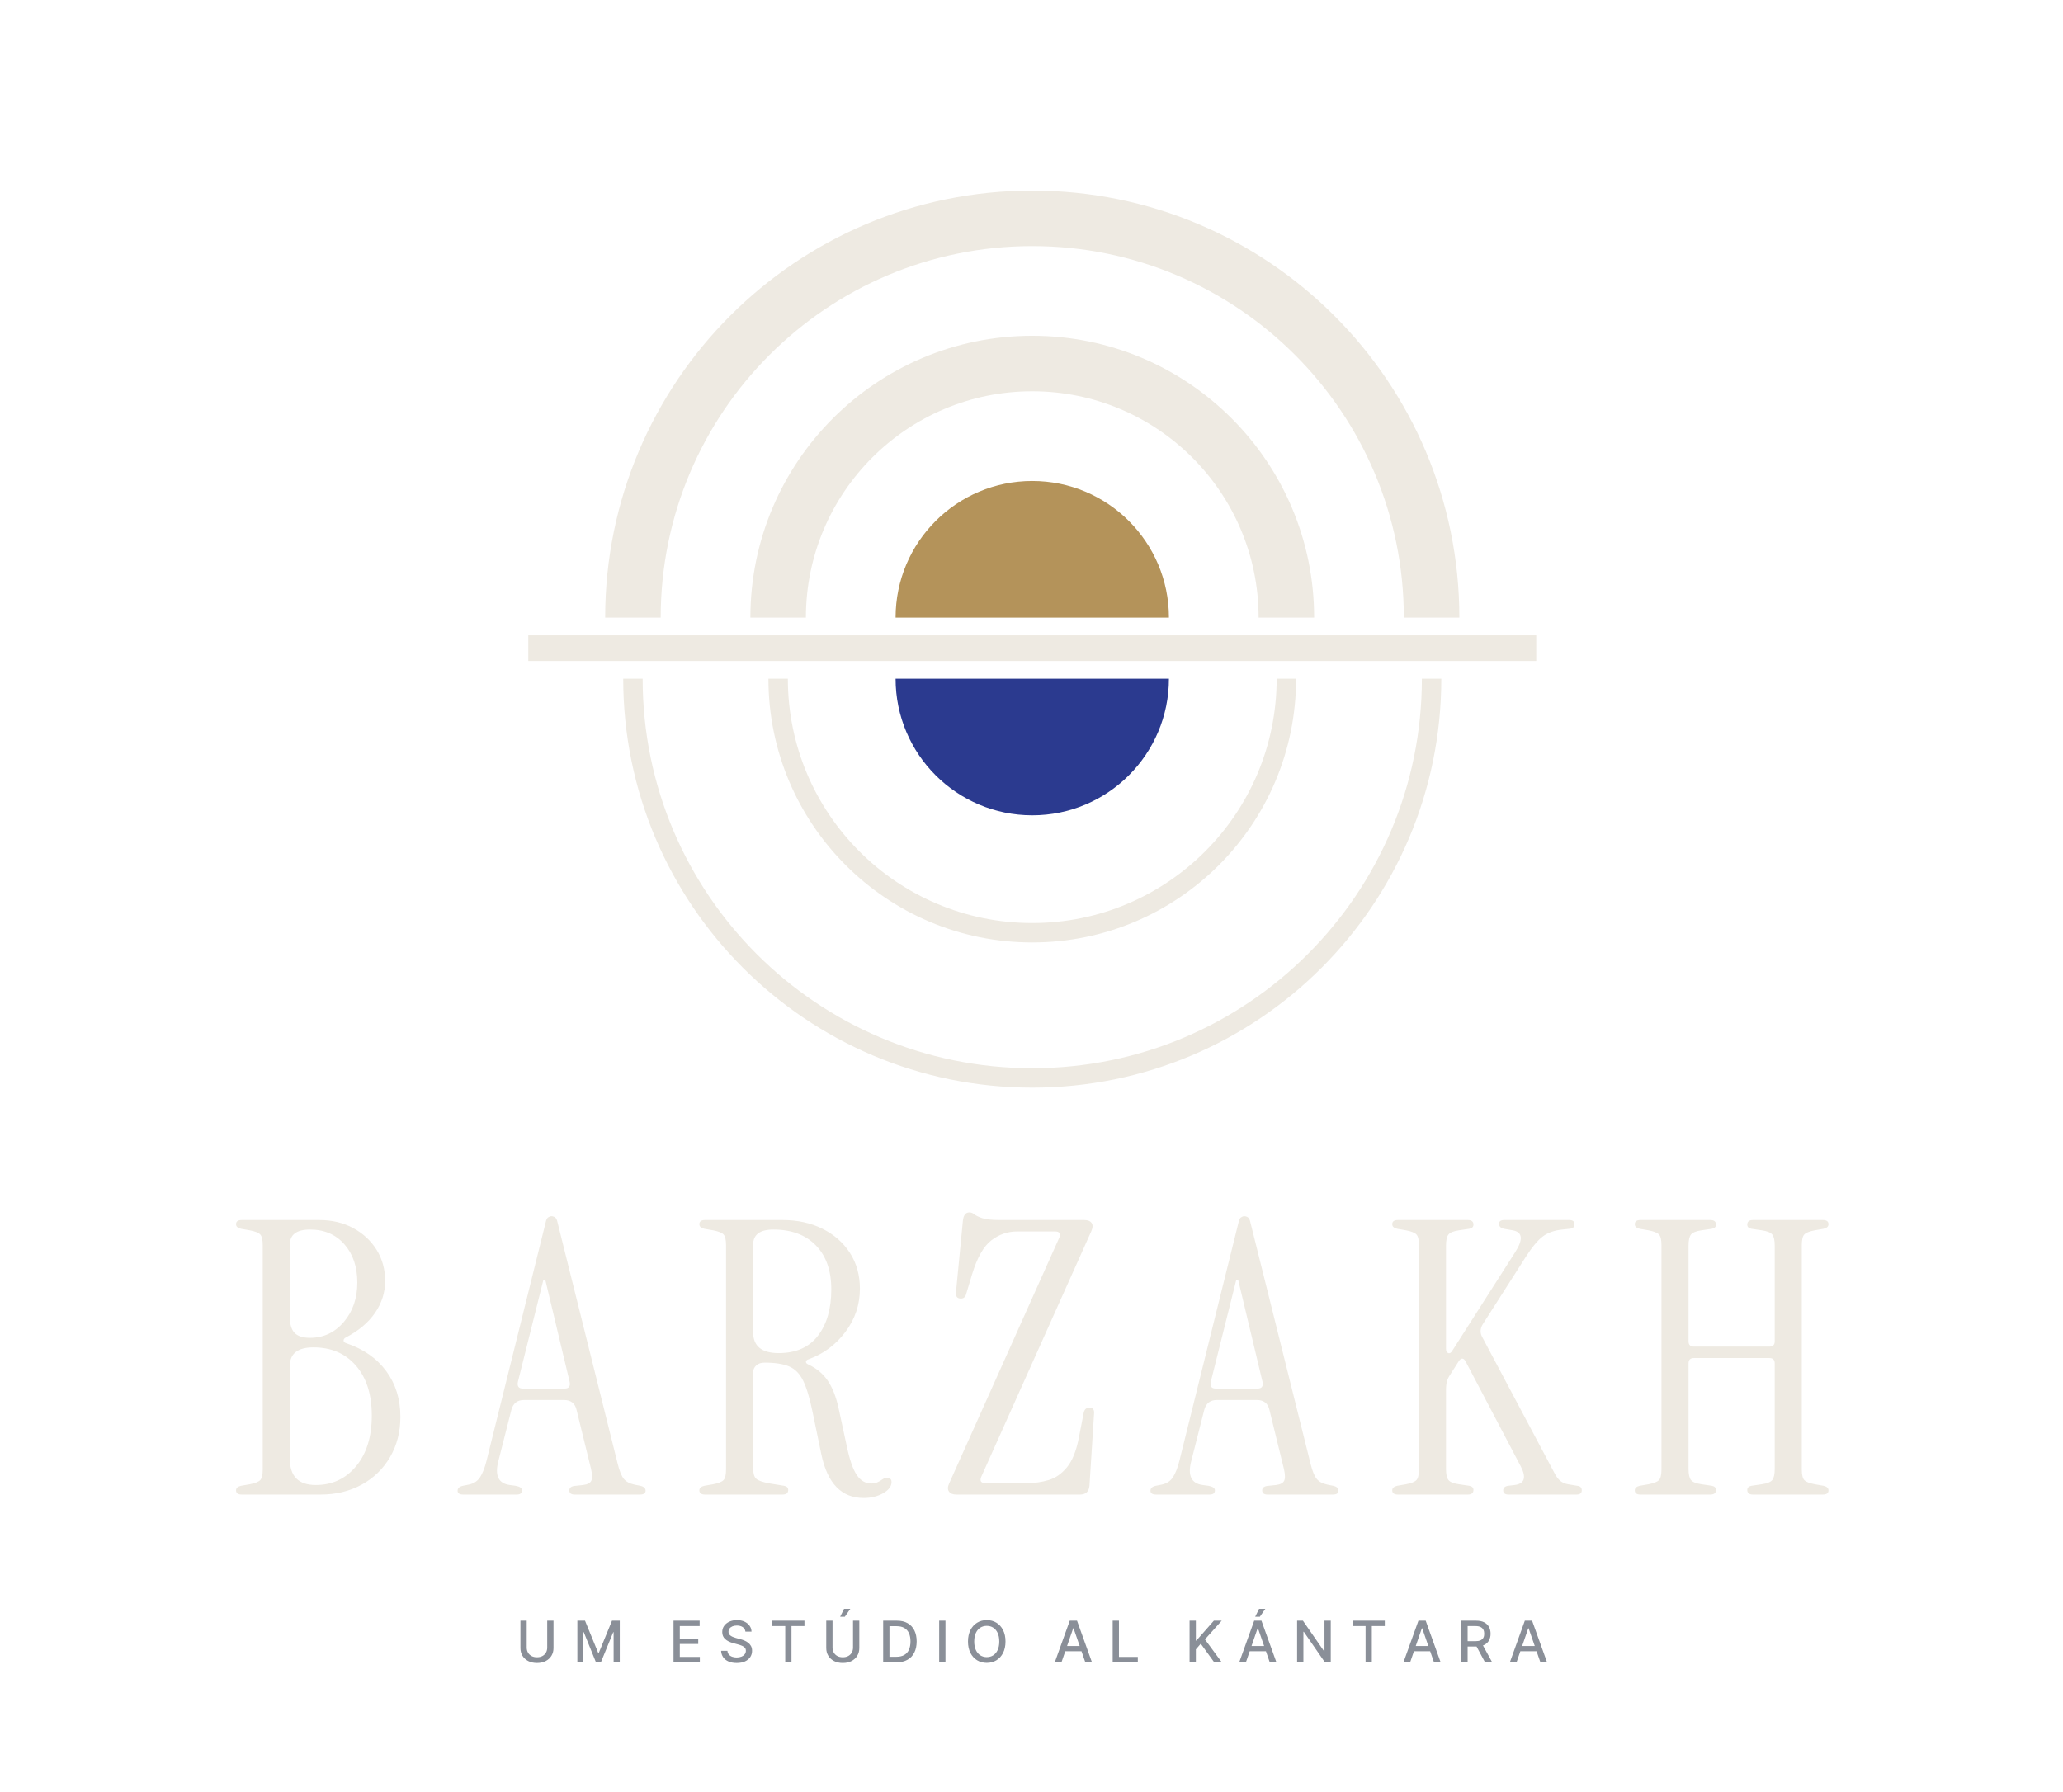
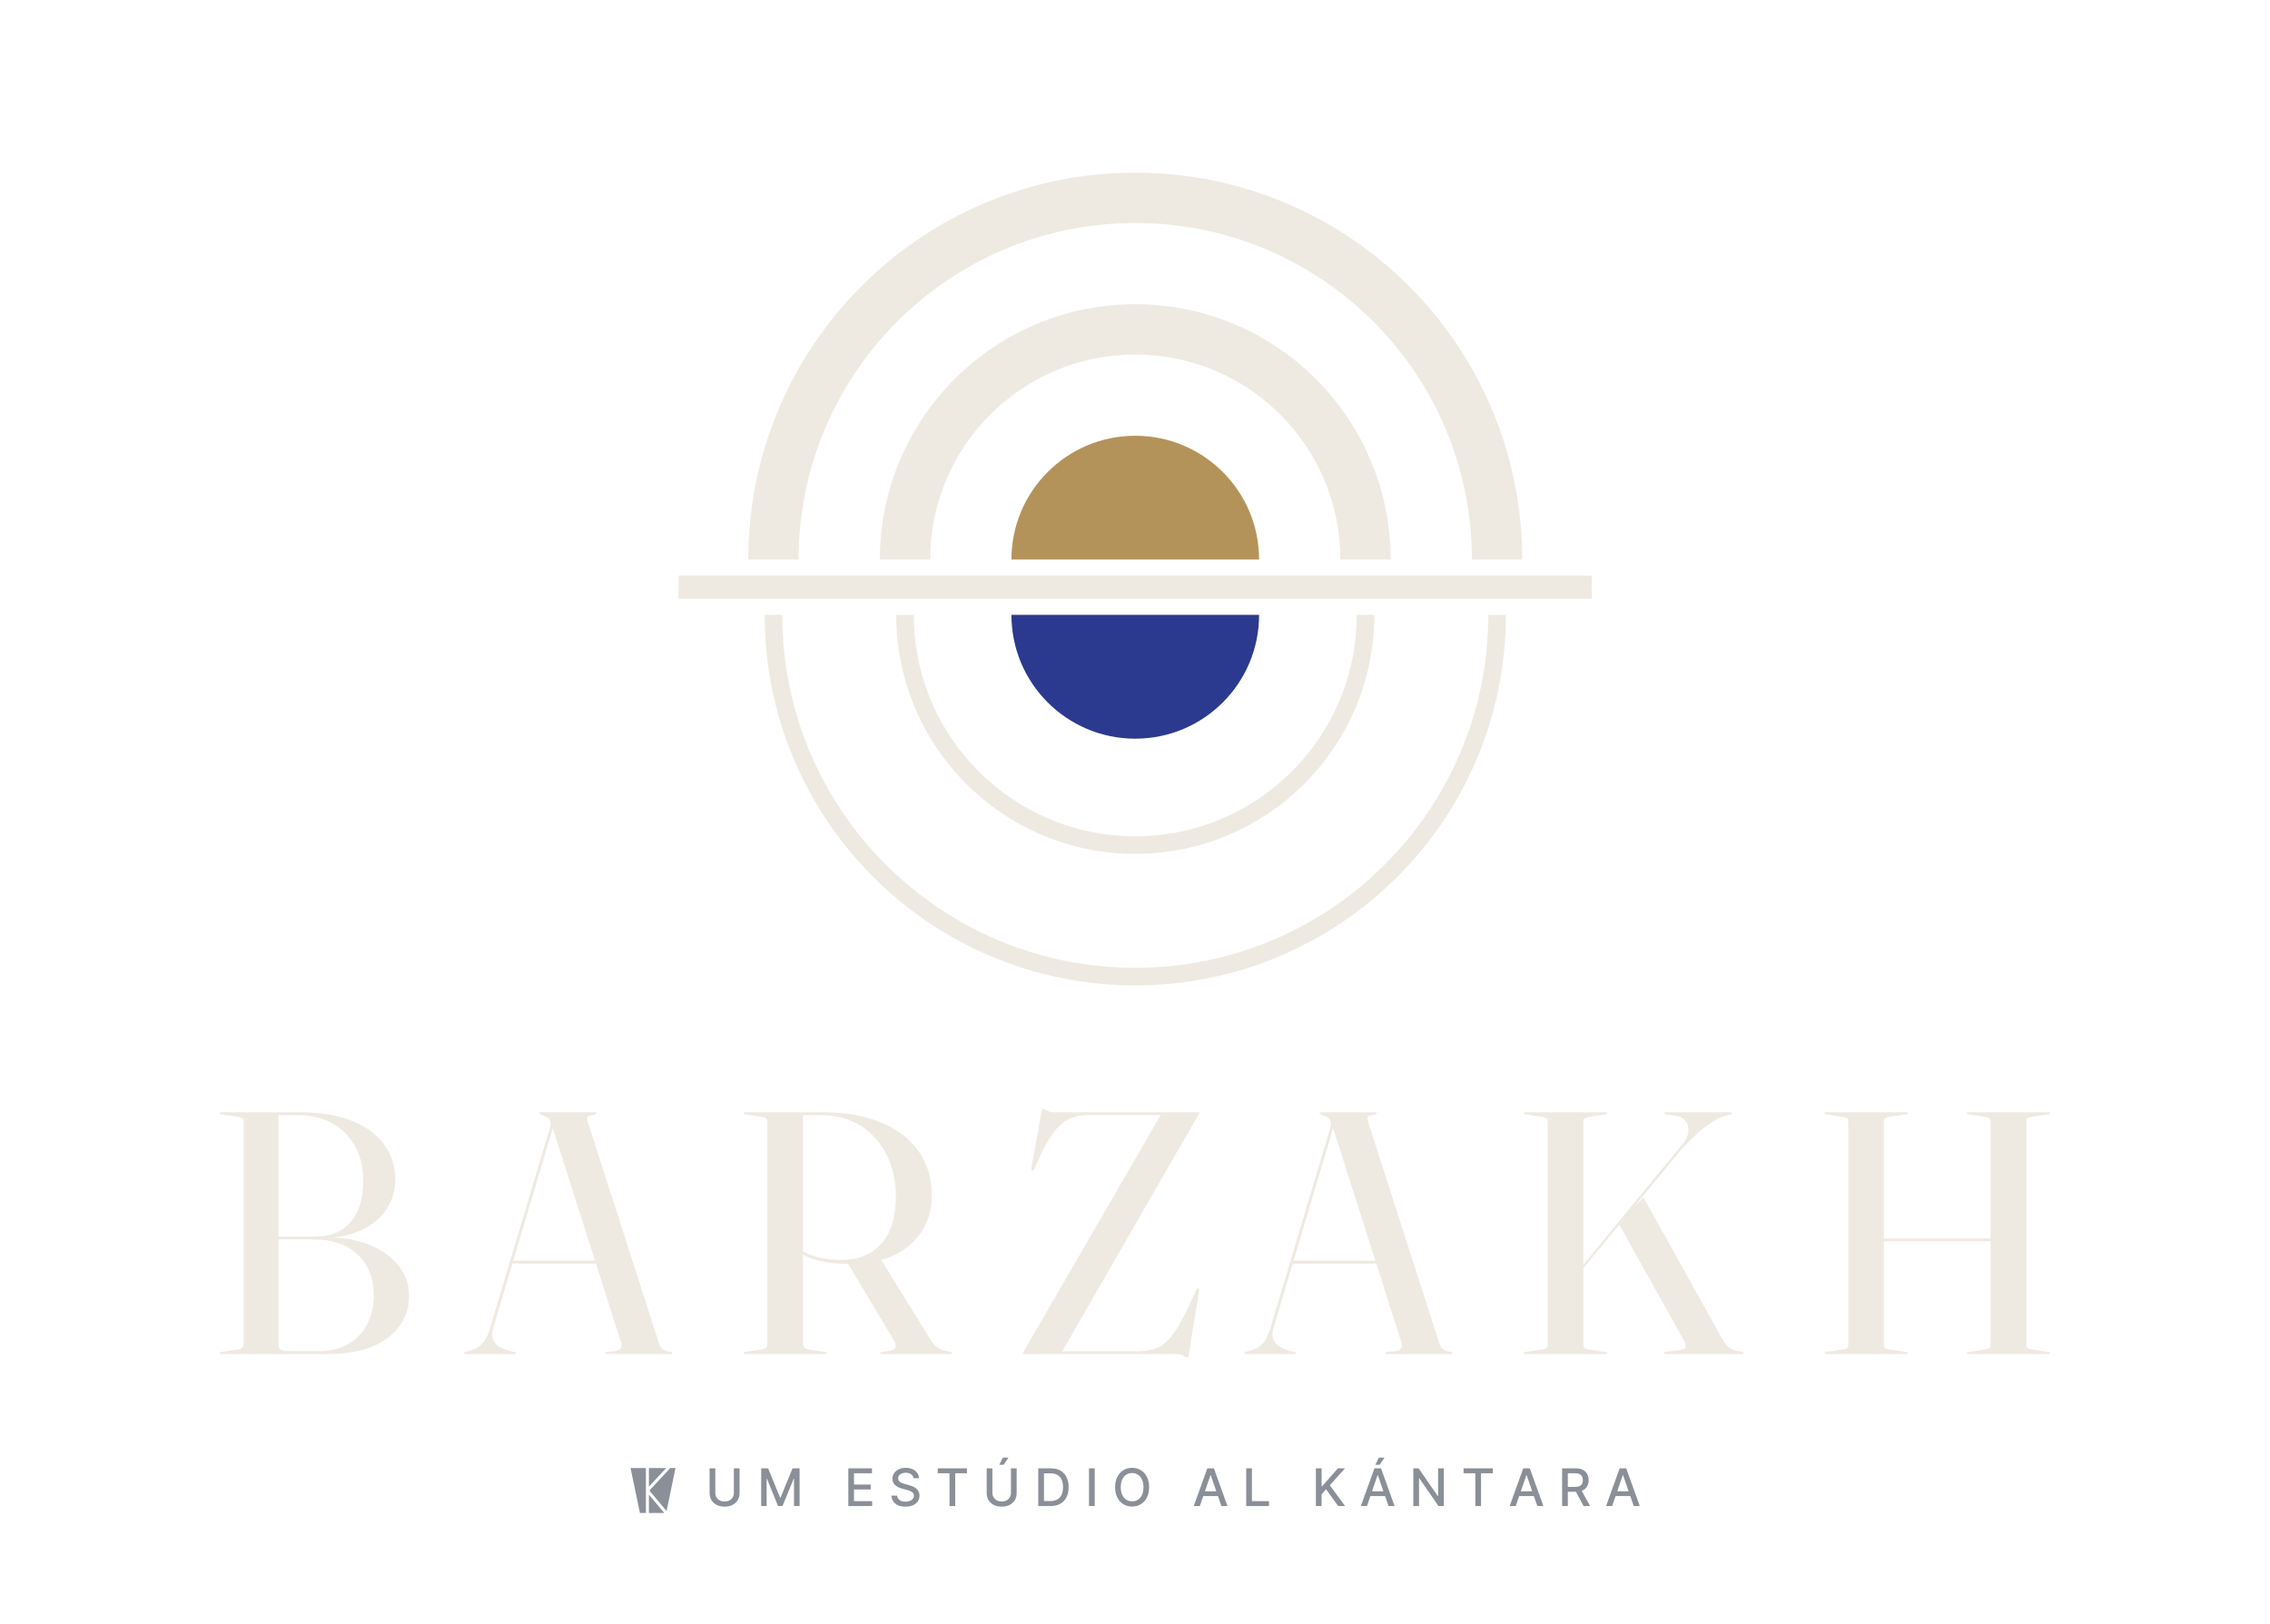
- <svg xmlns="http://www.w3.org/2000/svg" viewBox="0 0 541 470" width="541" height="470">
-   <path fill="#EEEAE2" d="M158.7,161.992 A112,112 0 0 1 382.7,161.992 L368.14,161.992 A97.44,97.44 0 0 0 173.26,161.992 Z" />
-   <path fill="#EEEAE2" d="M196.78,161.992 A73.92,73.92 0 0 1 344.62,161.992 L330.06,161.992 A59.36,59.36 0 0 0 211.34,161.992 Z" />
-   <path fill="none" stroke="#EEEAE2" stroke-width="5.096" d="M165.98,178.008 A104.72,104.72 0 0 0 375.42,178.008" />
-   <path fill="none" stroke="#EEEAE2" stroke-width="5.096" d="M204.06,178.008 A66.64,66.64 0 0 0 337.34,178.008" />
-   <path fill="#B4935A" d="M234.86,161.992 A35.84,35.84 0 0 1 306.54,161.992 Z" />
-   <path fill="#2B3A8F" d="M234.86,178.008 A35.84,35.84 0 0 0 306.54,178.008 Z" />
-   <rect fill="#EEEAE2" x="138.54" y="166.637" width="264.32" height="6.727" />
+ <svg xmlns="http://www.w3.org/2000/svg" viewBox="0 0 657 470" width="657" height="470">
+   <path fill="#EEEAE2" d="M216.575,161.992 A112,112 0 0 1 440.575,161.992 L426.015,161.992 A97.44,97.44 0 0 0 231.135,161.992 Z" />
+   <path fill="#EEEAE2" d="M254.655,161.992 A73.92,73.92 0 0 1 402.495,161.992 L387.935,161.992 A59.36,59.36 0 0 0 269.215,161.992 Z" />
+   <path fill="none" stroke="#EEEAE2" stroke-width="5.096" d="M223.855,178.008 A104.72,104.72 0 0 0 433.295,178.008" />
+   <path fill="none" stroke="#EEEAE2" stroke-width="5.096" d="M261.935,178.008 A66.64,66.64 0 0 0 395.215,178.008" />
+   <path fill="#B4935A" d="M292.735,161.992 A35.84,35.84 0 0 1 364.415,161.992 Z" />
+   <path fill="#2B3A8F" d="M292.735,178.008 A35.84,35.84 0 0 0 364.415,178.008 Z" />
+   <rect fill="#EEEAE2" x="196.415" y="166.637" width="264.32" height="6.727" />
  <g transform="translate(60.0,392)">
-     <path fill="#EEEAE2" d="M3.4 0.0Q1.9 0.0 1.9 -1.1Q1.9 -2.0 3.2 -2.3L5.5 -2.7Q7.6 -3.1 8.25 -3.8Q8.9 -4.5 8.9 -6.6V-65.4Q8.9 -67.5 8.25 -68.2Q7.6 -68.9 5.5 -69.3L3.2 -69.7Q1.9 -70.0 1.9 -70.9Q1.9 -72.0 3.4 -72.0H23.7Q28.7 -72.0 32.6 -69.9Q36.5 -67.8 38.75 -64.2Q41.0 -60.6 41.0 -56.0Q41.0 -51.5 38.35 -47.65Q35.7 -43.8 30.7 -41.2Q30.1 -40.9 30.1 -40.4Q30.1 -39.9 30.8 -39.7Q37.6 -37.4 41.3 -32.35Q45.0 -27.3 45.0 -20.4Q45.0 -14.5 42.3 -9.85Q39.6 -5.2 34.85 -2.6Q30.1 0.0 24.1 0.0ZM21.3 -41.1Q26.6 -41.1 30.15 -45.25Q33.7 -49.4 33.7 -55.6Q33.7 -61.8 30.3 -65.65Q26.9 -69.5 21.3 -69.5Q16.0 -69.5 16.0 -65.5V-46.6Q16.0 -43.7 17.25 -42.4Q18.5 -41.1 21.3 -41.1ZM22.8 -2.5Q29.3 -2.5 33.4 -7.45Q37.5 -12.4 37.5 -20.7Q37.5 -29.0 33.35 -33.8Q29.2 -38.6 22.2 -38.6Q16.0 -38.6 16.0 -33.7V-9.4Q16.0 -2.5 22.8 -2.5ZM61.5 0.0Q60 0.0 60 -1.0Q60 -2.0 61.4 -2.3L62.9 -2.6Q64.9 -3.0 65.9 -4.55Q66.9 -6.1 67.6 -8.9L83.1 -71.4Q83.3 -72.4 83.75 -72.7Q84.2 -73.0 84.6 -73.0Q85.1 -73.0 85.55 -72.7Q86.0 -72.4 86.2 -71.4L102.0 -8.0Q102.7 -5.2 103.6 -4.1Q104.5 -3.0 106.4 -2.6L107.9 -2.3Q109.3 -2.0 109.3 -1.0Q109.3 0.0 107.8 0.0H90.7Q89.3 0.0 89.3 -1.1Q89.3 -2.2 91.0 -2.3L92.9 -2.5Q94.6 -2.7 95.05 -3.6Q95.5 -4.5 95.0 -6.7L91.2 -22.2Q90.6 -24.8 87.9 -24.8H77.4Q74.8 -24.8 74.1 -22.2L70.7 -8.8Q69.2 -3.1 73.7 -2.5L75.2 -2.3Q76.9 -2.0 76.9 -1.1Q76.9 0.0 75.5 0.0ZM77.1 -27.8H88.1Q89.7 -27.8 89.4 -29.5L83.0 -56.3H82.5L75.8 -29.5Q75.5 -27.8 77.1 -27.8ZM166.5 0.9Q157.8 0.9 155.4 -10.5L153.1 -21.6Q152.0 -27.0 150.65 -29.8Q149.3 -32.6 146.95 -33.6Q144.6 -34.6 140.5 -34.6Q139.1 -34.6 138.3 -33.85Q137.5 -33.1 137.5 -32.0V-7.0Q137.5 -4.9 138.3 -4.15Q139.1 -3.4 141.9 -2.9L145.6 -2.3Q146.7 -2.1 146.7 -1.2Q146.7 0.0 145.2 0.0H124.9Q123.4 0.0 123.4 -1.1Q123.4 -2.0 124.7 -2.3L127.0 -2.7Q129.1 -3.1 129.75 -3.8Q130.4 -4.5 130.4 -6.6V-65.4Q130.4 -67.5 129.75 -68.2Q129.1 -68.9 127.0 -69.3L124.7 -69.7Q123.4 -70.0 123.4 -70.9Q123.4 -72.0 124.9 -72.0H145.2Q151.1 -72.0 155.7 -69.7Q160.3 -67.4 162.9 -63.35Q165.5 -59.3 165.5 -54.0Q165.5 -47.7 161.7 -42.65Q157.9 -37.6 152.1 -35.5Q151.4 -35.3 151.35 -34.85Q151.3 -34.4 152.0 -34.1Q155.2 -32.6 157.05 -29.9Q158.9 -27.2 159.9 -22.7L162.1 -12.5Q163.2 -7.3 164.7 -5.1Q166.2 -2.9 168.5 -2.9Q169.3 -2.9 169.95 -3.15Q170.6 -3.4 171.6 -4.1Q172.4 -4.6 173.1 -4.35Q173.8 -4.1 173.8 -3.3Q173.8 -1.6 171.6 -0.35Q169.4 0.9 166.5 0.9ZM144.2 -37.1Q151.0 -37.1 154.5 -41.65Q158.0 -46.2 158.0 -53.8Q158.0 -61.2 153.95 -65.35Q149.9 -69.5 142.8 -69.5Q137.5 -69.5 137.5 -65.5V-42.6Q137.5 -37.1 144.2 -37.1ZM190.8 0.0Q189.4 0.0 188.85 -0.8Q188.3 -1.6 188.9 -2.9L217.8 -67.4Q218.4 -69.0 216.7 -69.0H206.7Q203.0 -69.0 199.95 -66.65Q196.9 -64.3 194.9 -57.7L193.4 -52.7Q193.1 -51.4 192.0 -51.4Q190.5 -51.4 190.7 -53.1L192.5 -71.7Q192.7 -74.0 194.2 -74.0Q194.9 -74.0 195.5 -73.5Q196.1 -73.0 197.55 -72.5Q199.0 -72.0 202.2 -72.0H224.3Q225.7 -72.0 226.25 -71.25Q226.8 -70.5 226.2 -69.1L197.3 -4.6Q196.7 -3.0 198.4 -3.0H209.5Q212.3 -3.0 215.0 -3.8Q217.7 -4.6 219.8 -7.15Q221.9 -9.7 222.9 -14.8L224.2 -21.5Q224.5 -22.8 225.7 -22.8Q227.1 -22.8 226.9 -21.1L225.7 -2.3Q225.5 0.0 223.2 0.0ZM243.2 0.0Q241.7 0.0 241.7 -1.0Q241.7 -2.0 243.1 -2.3L244.6 -2.6Q246.6 -3.0 247.6 -4.55Q248.6 -6.1 249.3 -8.9L264.8 -71.4Q265.0 -72.4 265.45 -72.7Q265.9 -73.0 266.3 -73.0Q266.8 -73.0 267.25 -72.7Q267.7 -72.4 267.9 -71.4L283.7 -8.0Q284.4 -5.2 285.3 -4.1Q286.2 -3.0 288.1 -2.6L289.6 -2.3Q291.0 -2.0 291.0 -1.0Q291.0 0.0 289.5 0.0H272.4Q271.0 0.0 271.0 -1.1Q271.0 -2.2 272.7 -2.3L274.6 -2.5Q276.3 -2.7 276.75 -3.6Q277.2 -4.5 276.7 -6.7L272.9 -22.2Q272.3 -24.8 269.6 -24.8H259.1Q256.5 -24.8 255.8 -22.2L252.4 -8.8Q250.9 -3.1 255.4 -2.5L256.9 -2.3Q258.6 -2.0 258.6 -1.1Q258.6 0.0 257.2 0.0ZM258.8 -27.8H269.8Q271.4 -27.8 271.1 -29.5L264.7 -56.3H264.2L257.5 -29.5Q257.2 -27.8 258.8 -27.8ZM306.6 0.0Q305.1 0.0 305.1 -1.1Q305.1 -2.0 306.4 -2.3L308.7 -2.7Q310.8 -3.1 311.45 -3.8Q312.1 -4.5 312.1 -6.6V-65.4Q312.1 -67.5 311.45 -68.2Q310.8 -68.9 308.7 -69.3L306.4 -69.7Q305.1 -70.0 305.1 -70.9Q305.1 -72.0 306.6 -72.0H324.9Q326.4 -72.0 326.4 -70.8Q326.4 -69.9 325.3 -69.7L322.6 -69.3Q320.5 -69.0 319.85 -68.2Q319.2 -67.4 319.2 -65.3V-38.3Q319.2 -37.3 319.8 -37.1Q320.4 -36.9 320.9 -37.8L337.3 -63.5Q340.6 -68.6 336.7 -69.3L334.4 -69.7Q333.1 -70.0 333.1 -71.0Q333.1 -72.0 334.5 -72.0H351.5Q352.9 -72.0 352.9 -70.9Q352.9 -69.8 351.6 -69.7L349.7 -69.5Q346.6 -69.2 344.6 -67.7Q342.6 -66.2 340.1 -62.3L328.8 -44.6Q327.8 -42.9 328.7 -41.3L347.5 -5.9Q348.3 -4.3 349.15 -3.6Q350.0 -2.9 351.2 -2.7L353.6 -2.3Q354.8 -2.2 354.8 -1.1Q354.8 0.0 353.4 0.0H335.6Q334.2 0.0 334.2 -1.1Q334.2 -2.1 335.5 -2.3L337.2 -2.5Q341.1 -3.0 338.8 -7.4L324.4 -34.8Q324.0 -35.6 323.5 -35.65Q323.0 -35.7 322.5 -34.9L320.4 -31.6Q319.7 -30.6 319.45 -29.7Q319.2 -28.8 319.2 -27.4V-6.7Q319.2 -4.6 319.85 -3.8Q320.5 -3.0 322.6 -2.7L325.3 -2.3Q326.4 -2.1 326.4 -1.2Q326.4 0.0 324.9 0.0ZM370.2 0.0Q368.7 0.0 368.7 -1.1Q368.7 -2.0 370.0 -2.3L372.3 -2.7Q374.4 -3.1 375.05 -3.8Q375.7 -4.5 375.7 -6.6V-65.4Q375.7 -67.5 375.05 -68.2Q374.4 -68.9 372.3 -69.3L370.0 -69.7Q368.7 -70.0 368.7 -70.9Q368.7 -72.0 370.2 -72.0H388.5Q390.0 -72.0 390.0 -70.8Q390.0 -69.9 388.9 -69.7L386.2 -69.3Q384.1 -69.0 383.45 -68.2Q382.8 -67.4 382.8 -65.3V-40.2Q382.8 -38.8 384.2 -38.8H404.0Q405.4 -38.8 405.4 -40.2V-65.3Q405.4 -67.4 404.75 -68.2Q404.1 -69.0 402.0 -69.3L399.3 -69.7Q398.2 -69.9 398.2 -70.8Q398.2 -72.0 399.7 -72.0H418.0Q419.5 -72.0 419.5 -70.9Q419.5 -70.0 418.2 -69.7L415.9 -69.3Q413.8 -68.9 413.15 -68.2Q412.5 -67.5 412.5 -65.4V-6.6Q412.5 -4.5 413.15 -3.8Q413.8 -3.1 415.9 -2.7L418.2 -2.3Q419.5 -2.0 419.5 -1.1Q419.5 0.0 418.0 0.0H399.7Q398.2 0.0 398.2 -1.2Q398.2 -2.1 399.3 -2.3L402.0 -2.7Q404.1 -3.0 404.75 -3.8Q405.4 -4.6 405.4 -6.7V-34.4Q405.4 -35.8 404.0 -35.8H384.2Q382.8 -35.8 382.8 -34.4V-6.7Q382.8 -4.6 383.45 -3.8Q384.1 -3.0 386.2 -2.7L388.9 -2.3Q390.0 -2.1 390.0 -1.2Q390.0 0.0 388.5 0.0Z" />
+     <path fill="#EEEAE2" d="M58.4 -16.95Q58.4 -9.4 52.25 -4.7Q46.1 0.0 34.45 0.0H4.0Q3.8 0.0 3.7 -0.1Q3.6 -0.2 3.6 -0.3Q3.6 -0.55 4.1 -0.6L8.75 -1.3Q9.65 -1.45 10.075 -1.825Q10.5 -2.2 10.5 -3.05V-67.4Q10.5 -68.0 10.125 -68.3Q9.75 -68.6 8.75 -68.7L4.1 -69.4Q3.6 -69.45 3.6 -69.7Q3.6 -69.85 3.7 -69.925Q3.8 -70.0 4.0 -70.0H26.7Q35.7 -70.0 41.85 -67.525Q48.0 -65.05 51.2 -60.65Q54.4 -56.25 54.4 -50.5Q54.4 -45.75 51.85 -41.925Q49.3 -38.1 44.525 -35.85Q39.75 -33.6 33.0 -33.6L34.55 -33.8Q41.6 -33.8 46.975 -31.6Q52.35 -29.4 55.375 -25.575Q58.4 -21.75 58.4 -16.95ZM30.4 -33.2H19.3V-34.0H31.35Q35.8 -34.0 38.875 -35.975Q41.95 -37.95 43.55 -41.55Q45.15 -45.15 45.15 -50.1Q45.15 -55.8 42.8 -60.075Q40.45 -64.35 36.25 -66.75Q32.05 -69.15 26.55 -69.15H20.6V-2.8Q20.6 -1.75 21.275 -1.3Q21.95 -0.85 23.25 -0.85H32.2Q37.25 -0.85 40.825 -2.925Q44.4 -5.0 46.3 -8.65Q48.2 -12.3 48.2 -17.05Q48.2 -24.3 43.575 -28.75Q38.95 -33.2 30.4 -33.2ZM88.05 -27.05H114.2L114.35 -26.2H87.8ZM89.3 -0.3Q89.3 -0.2 89.225 -0.1Q89.15 0.0 89.0 0.0H74.65Q74.5 0.0 74.4 -0.1Q74.3 -0.2 74.3 -0.3Q74.3 -0.45 74.425 -0.525Q74.55 -0.6 74.7 -0.6L77.0 -1.3Q78.35 -1.75 79.65 -3.125Q80.95 -4.5 81.9 -7.75L99.15 -65.4Q99.6 -66.9 99.075 -67.8Q98.55 -68.7 96.9 -69.15Q96.5 -69.4 96.275 -69.5Q96.05 -69.6 96.05 -69.7Q96.05 -69.9 96.15 -69.95Q96.25 -70.0 96.45 -70.0H112.2Q112.4 -70.0 112.5 -69.95Q112.6 -69.9 112.6 -69.7Q112.6 -69.6 112.4 -69.475Q112.2 -69.35 111.75 -69.2Q110.3 -69.1 110.025 -68.675Q109.75 -68.25 110.15 -67.1L130.7 -3.2Q131.1 -1.95 131.95 -1.35Q132.8 -0.75 134.1 -0.65Q134.35 -0.6 134.45 -0.525Q134.55 -0.45 134.55 -0.3Q134.55 -0.2 134.475 -0.1Q134.4 0.0 134.2 0.0H115.45Q115.3 0.0 115.2 -0.1Q115.1 -0.2 115.1 -0.3Q115.1 -0.45 115.25 -0.5Q115.4 -0.55 115.6 -0.6L118.3 -0.9Q119.45 -1.15 119.75 -1.825Q120.05 -2.5 119.7 -3.55L99.75 -66.15L100.75 -67.95L82.75 -7.6Q82.2 -5.8 82.6 -4.5Q83.0 -3.2 84.15 -2.375Q85.3 -1.55 87.0 -1.1L88.9 -0.6Q89.1 -0.55 89.2 -0.475Q89.3 -0.4 89.3 -0.3ZM209.7 -45.85Q209.7 -40.75 207.5 -36.725Q205.3 -32.7 201.35 -30.075Q197.4 -27.45 192.0 -26.55Q191.1 -26.4 190.125 -26.275Q189.15 -26.15 188.175 -26.125Q187.2 -26.1 186.15 -26.1Q182.6 -26.1 179.625 -26.55Q176.65 -27.0 174.275 -27.95Q171.9 -28.9 170.05 -30.4L170.5 -31.05Q172.25 -29.65 174.4 -28.8Q176.55 -27.95 178.9 -27.6Q181.25 -27.25 183.6 -27.25Q190.75 -27.25 195.025 -31.9Q199.3 -36.55 199.3 -45.7Q199.3 -52.5 196.575 -57.8Q193.85 -63.1 189.025 -66.125Q184.2 -69.15 177.95 -69.15H172.4V-3.05Q172.4 -2.2 172.825 -1.825Q173.25 -1.45 174.15 -1.3L178.8 -0.6Q179.1 -0.6 179.2 -0.525Q179.3 -0.45 179.3 -0.3Q179.3 0.0 178.9 0.0H155.6Q155.4 0.0 155.3 -0.1Q155.2 -0.2 155.2 -0.3Q155.2 -0.55 155.7 -0.6L160.35 -1.3Q161.25 -1.45 161.675 -1.825Q162.1 -2.2 162.1 -3.05V-67.4Q162.1 -68.0 161.675 -68.3Q161.25 -68.6 160.35 -68.7L155.7 -69.4Q155.2 -69.45 155.2 -69.7Q155.2 -69.85 155.3 -69.925Q155.4 -70.0 155.6 -70.0H177.9Q188.0 -70.0 195.1 -67.0Q202.2 -64.0 205.95 -58.575Q209.7 -53.15 209.7 -45.85ZM185.05 -26.8 194.65 -27.9 209.35 -4.1Q210.6 -2.1 212.025 -1.5Q213.45 -0.9 215.1 -0.6Q215.4 -0.55 215.5 -0.5Q215.6 -0.45 215.6 -0.3Q215.6 -0.2 215.5 -0.1Q215.4 0.0 215.2 0.0H195.2Q194.75 0.0 194.75 -0.3Q194.75 -0.45 194.875 -0.475Q195.0 -0.5 195.25 -0.6L197.85 -1.0Q199.0 -1.25 199.2 -2.025Q199.4 -2.8 198.55 -4.25ZM287.05 -69.6 247.15 -0.3 246.85 -0.8H269.0Q271.8 -0.8 273.875 -1.4Q275.95 -2.0 277.7 -3.65Q279.45 -5.3 281.275 -8.475Q283.1 -11.65 285.45 -16.8L286.3 -18.7Q286.4 -18.9 286.525 -19.0Q286.65 -19.1 286.8 -19.05Q287.0 -19.0 287.05 -18.85Q287.1 -18.7 287.05 -18.45L284.05 0.25Q284.0 0.65 283.9 0.85Q283.8 1.05 283.6 1.05Q283.4 1.05 282.975 0.775Q282.55 0.5 281.95 0.25Q281.35 0.0 280.6 0.0H236.35Q236.2 0.0 236.125 -0.075Q236.05 -0.15 236.05 -0.25Q236.05 -0.35 236.1 -0.45Q236.15 -0.55 236.2 -0.6L276.2 -69.65L276.35 -69.2H255.35Q251.95 -69.2 249.525 -68.1Q247.1 -67.0 245.05 -64.3Q243.0 -61.6 240.75 -56.75L239.4 -53.6Q239.2 -53.25 239.025 -53.15Q238.85 -53.05 238.65 -53.1Q238.5 -53.15 238.475 -53.325Q238.45 -53.5 238.5 -53.8L241.45 -70.3Q241.55 -70.65 241.65 -70.8Q241.75 -70.95 241.95 -70.95Q242.25 -70.95 242.625 -70.725Q243.0 -70.5 243.55 -70.25Q244.1 -70.0 244.75 -70.0H286.95Q287.05 -70.0 287.1 -69.975Q287.15 -69.95 287.15 -69.85Q287.15 -69.8 287.15 -69.75Q287.15 -69.7 287.05 -69.6ZM313.9 -27.05H340.05L340.2 -26.2H313.65ZM315.15 -0.3Q315.15 -0.2 315.075 -0.1Q315 0.0 314.85 0.0H300.5Q300.35 0.0 300.25 -0.1Q300.15 -0.2 300.15 -0.3Q300.15 -0.45 300.275 -0.525Q300.4 -0.6 300.55 -0.6L302.85 -1.3Q304.2 -1.75 305.5 -3.125Q306.8 -4.5 307.75 -7.75L325 -65.4Q325.45 -66.9 324.925 -67.8Q324.4 -68.7 322.75 -69.15Q322.35 -69.4 322.125 -69.5Q321.9 -69.6 321.9 -69.7Q321.9 -69.9 322.0 -69.95Q322.1 -70.0 322.3 -70.0H338.05Q338.25 -70.0 338.35 -69.95Q338.45 -69.9 338.45 -69.7Q338.45 -69.6 338.25 -69.475Q338.05 -69.35 337.6 -69.2Q336.15 -69.1 335.875 -68.675Q335.6 -68.25 336 -67.1L356.55 -3.2Q356.95 -1.95 357.8 -1.35Q358.65 -0.75 359.95 -0.65Q360.2 -0.6 360.3 -0.525Q360.4 -0.45 360.4 -0.3Q360.4 -0.2 360.325 -0.1Q360.25 0.0 360.05 0.0H341.3Q341.15 0.0 341.05 -0.1Q340.95 -0.2 340.95 -0.3Q340.95 -0.45 341.1 -0.5Q341.25 -0.55 341.45 -0.6L344.15 -0.9Q345.3 -1.15 345.6 -1.825Q345.9 -2.5 345.55 -3.55L325.6 -66.15L326.6 -67.95L308.6 -7.6Q308.05 -5.8 308.45 -4.5Q308.85 -3.2 310.0 -2.375Q311.15 -1.55 312.85 -1.1L314.75 -0.6Q314.95 -0.55 315.05 -0.475Q315.15 -0.4 315.15 -0.3ZM395.85 -22.9 426.15 -59.8Q428.05 -61.75 428.5 -63.65Q428.95 -65.55 428.175 -66.975Q427.4 -68.4 425.5 -68.9L422.15 -69.4Q421.9 -69.45 421.8 -69.525Q421.7 -69.6 421.7 -69.75Q421.7 -69.85 421.825 -69.925Q421.95 -70.0 422.05 -70.0H440.95Q441.1 -70.0 441.175 -69.925Q441.25 -69.85 441.25 -69.75Q441.25 -69.6 441.15 -69.5Q441.05 -69.4 440.9 -69.35Q439.4 -69.1 437.975 -68.475Q436.55 -67.85 434.925 -66.775Q433.3 -65.7 431.375 -63.95Q429.45 -62.2 426.95 -59.6L396.15 -22.3ZM408.35 -38.0 415.65 -45.35 438.3 -4.7Q439.4 -2.65 440.625 -1.775Q441.85 -0.9 444.25 -0.7Q444.45 -0.65 444.55 -0.55Q444.65 -0.45 444.65 -0.35Q444.65 -0.15 444.55 -0.075Q444.45 0.0 444.2 0.0H421.95Q421.8 0.0 421.7 -0.075Q421.6 -0.15 421.6 -0.35Q421.6 -0.5 421.725 -0.575Q421.85 -0.65 422.05 -0.65L426.7 -1.25Q427.6 -1.35 427.825 -2.0Q428.05 -2.65 427.25 -4.15ZM398.25 -2.6Q398.25 -2.0 398.675 -1.7Q399.1 -1.4 400 -1.3L404.65 -0.6Q404.95 -0.6 405.05 -0.525Q405.15 -0.45 405.15 -0.3Q405.15 -0.2 405.05 -0.1Q404.95 0.0 404.75 0.0H381.45Q381.25 0.0 381.15 -0.1Q381.05 -0.2 381.05 -0.3Q381.05 -0.55 381.55 -0.6L386.2 -1.3Q387.1 -1.4 387.525 -1.7Q387.95 -2.0 387.95 -2.6V-67.4Q387.95 -68.0 387.525 -68.3Q387.1 -68.6 386.2 -68.7L381.55 -69.4Q381.05 -69.45 381.05 -69.7Q381.05 -69.85 381.15 -69.925Q381.25 -70.0 381.45 -70.0H404.75Q404.95 -70.0 405.05 -69.925Q405.15 -69.85 405.15 -69.7Q405.15 -69.45 404.65 -69.4L400 -68.7Q399.1 -68.6 398.675 -68.3Q398.25 -68.0 398.25 -67.4ZM480.55 -33.45H520.35V-32.65H480.55ZM485.25 -2.6Q485.25 -2.0 485.675 -1.7Q486.1 -1.4 487.0 -1.3L491.65 -0.6Q492.15 -0.55 492.15 -0.3Q492.15 -0.15 492.05 -0.075Q491.95 0.0 491.75 0.0H468.45Q468.25 0.0 468.15 -0.075Q468.05 -0.15 468.05 -0.3Q468.05 -0.55 468.55 -0.6L473.2 -1.3Q474.1 -1.4 474.525 -1.7Q474.95 -2.0 474.95 -2.6V-67.4Q474.95 -68.0 474.525 -68.3Q474.1 -68.6 473.2 -68.7L468.55 -69.4Q468.05 -69.45 468.05 -69.7Q468.05 -69.85 468.15 -69.925Q468.25 -70.0 468.45 -70.0H491.75Q491.95 -70.0 492.05 -69.925Q492.15 -69.85 492.15 -69.7Q492.15 -69.45 491.65 -69.4L487.0 -68.7Q486.1 -68.6 485.675 -68.3Q485.25 -68.0 485.25 -67.4ZM526.45 -2.6Q526.45 -2.0 526.9 -1.7Q527.35 -1.4 528.25 -1.3L532.9 -0.6Q533.4 -0.55 533.4 -0.3Q533.4 -0.15 533.3 -0.075Q533.2 0.0 532.95 0.0H509.65Q509.45 0.0 509.35 -0.075Q509.25 -0.15 509.25 -0.3Q509.25 -0.55 509.75 -0.6L514.4 -1.3Q515.3 -1.4 515.725 -1.7Q516.15 -2.0 516.15 -2.6V-67.4Q516.15 -68.0 515.725 -68.3Q515.3 -68.6 514.4 -68.7L509.75 -69.4Q509.25 -69.45 509.25 -69.7Q509.25 -69.85 509.35 -69.925Q509.45 -70.0 509.65 -70.0H532.95Q533.2 -70.0 533.3 -69.925Q533.4 -69.85 533.4 -69.7Q533.4 -69.45 532.9 -69.4L528.25 -68.7Q527.35 -68.6 526.9 -68.3Q526.45 -68.0 526.45 -67.4Z" />
  </g>
-   <g transform="translate(135.6,436)">
+   <g transform="translate(182.5,425.0) scale(0.0271)">
+     <path fill="#8A8F98" d="M0.00,0.00 L100.00,480.00 L164.00,480.00 L164.00,0.00 Z" />
+     <path fill="#8A8F98" d="M196.00,0.00 L196.00,199.19 L380.54,0.00 Z" />
+     <path fill="#8A8F98" d="M480.00,0.00 L424.16,0.00 L201.32,240.53 L384.39,458.93 Z" />
+     <path fill="#8A8F98" d="M360.30,480.00 L196.00,283.99 L196.00,480.00 Z" />
+   </g>
+   <g transform="translate(204.5,436)">
    <path fill="#8A8F98" d="M7.903 -10.913H9.551V-3.735Q9.551 -2.593 9.012 -1.71Q8.474 -0.828 7.5 -0.326Q6.526 0.176 5.215 0.176Q3.911 0.176 2.933 -0.326Q1.956 -0.828 1.417 -1.71Q0.879 -2.593 0.879 -3.735V-10.913H2.527V-3.867Q2.527 -3.127 2.853 -2.552Q3.179 -1.978 3.783 -1.648Q4.387 -1.318 5.215 -1.318Q6.05 -1.318 6.65 -1.648Q7.251 -1.978 7.577 -2.552Q7.903 -3.127 7.903 -3.867ZM15.809 -10.913H17.815L21.287 -2.432H21.412L24.891 -10.913H26.927V0.0H25.315V-7.896H25.213L21.983 -0.015H20.679L17.486 -7.903H17.383V0.0H15.809ZM41.024 0.0V-10.913H47.873V-9.5H42.672V-6.211H47.506V-4.805H42.672V-1.414H47.924V0.0ZM57.587 0.176Q56.364 0.176 55.467 -0.209Q54.57 -0.593 54.064 -1.311Q53.559 -2.029 53.5 -3.018H55.156Q55.207 -2.424 55.54 -2.032Q55.874 -1.641 56.408 -1.45Q56.943 -1.26 57.58 -1.26Q58.276 -1.26 58.825 -1.479Q59.375 -1.699 59.686 -2.098Q59.997 -2.498 59.997 -3.032Q59.997 -3.516 59.722 -3.823Q59.448 -4.131 58.979 -4.332Q58.51 -4.534 57.924 -4.688L56.643 -5.039Q55.324 -5.391 54.562 -6.09Q53.801 -6.79 53.801 -7.925Q53.801 -8.87 54.31 -9.573Q54.819 -10.276 55.694 -10.668Q56.569 -11.06 57.661 -11.06Q58.774 -11.06 59.62 -10.668Q60.466 -10.276 60.96 -9.598Q61.455 -8.921 61.477 -8.049H59.88Q59.792 -8.804 59.18 -9.221Q58.569 -9.639 57.624 -9.639Q56.965 -9.639 56.47 -9.43Q55.976 -9.221 55.709 -8.855Q55.441 -8.489 55.441 -8.013Q55.441 -7.5 55.76 -7.178Q56.079 -6.855 56.536 -6.669Q56.994 -6.482 57.419 -6.365L58.481 -6.079Q59.001 -5.947 59.55 -5.728Q60.1 -5.508 60.572 -5.153Q61.044 -4.797 61.334 -4.274Q61.623 -3.75 61.623 -3.01Q61.623 -2.095 61.147 -1.373Q60.671 -0.652 59.77 -0.238Q58.869 0.176 57.587 0.176ZM66.907 -9.5V-10.913H75.359V-9.5H71.96V0.0H70.32V-9.5ZM88.099 -10.913H89.747V-3.735Q89.747 -2.593 89.208 -1.71Q88.67 -0.828 87.696 -0.326Q86.722 0.176 85.411 0.176Q84.107 0.176 83.129 -0.326Q82.151 -0.828 81.613 -1.71Q81.075 -2.593 81.075 -3.735V-10.913H82.723V-3.867Q82.723 -3.127 83.049 -2.552Q83.375 -1.978 83.979 -1.648Q84.583 -1.318 85.411 -1.318Q86.246 -1.318 86.846 -1.648Q87.447 -1.978 87.773 -2.552Q88.099 -3.127 88.099 -3.867ZM84.722 -11.938 85.748 -14.019H87.388L85.945 -11.938ZM99.542 0.0H96.847V-1.443H99.447Q100.692 -1.443 101.52 -1.908Q102.347 -2.373 102.757 -3.278Q103.167 -4.182 103.167 -5.471Q103.167 -6.753 102.761 -7.646Q102.354 -8.54 101.549 -9.005Q100.743 -9.47 99.549 -9.47H96.788V-10.913H99.652Q101.256 -10.913 102.406 -10.261Q103.556 -9.609 104.171 -8.39Q104.786 -7.17 104.786 -5.471Q104.786 -3.765 104.167 -2.542Q103.548 -1.318 102.376 -0.659Q101.205 0.0 99.542 0.0ZM97.652 -10.913V0.0H96.004V-10.913ZM112.34 -10.913V0.0H110.692V-10.913ZM123.168 0.146Q121.762 0.146 120.649 -0.527Q119.536 -1.201 118.891 -2.457Q118.247 -3.713 118.247 -5.449Q118.247 -7.2 118.891 -8.456Q119.536 -9.712 120.649 -10.386Q121.762 -11.06 123.168 -11.06Q124.589 -11.06 125.695 -10.386Q126.801 -9.712 127.442 -8.456Q128.083 -7.2 128.083 -5.449Q128.083 -3.706 127.442 -2.454Q126.801 -1.201 125.695 -0.527Q124.589 0.146 123.168 0.146ZM123.168 -1.355Q124.113 -1.355 124.853 -1.824Q125.593 -2.292 126.021 -3.208Q126.45 -4.124 126.45 -5.449Q126.45 -6.782 126.021 -7.701Q125.593 -8.621 124.853 -9.089Q124.113 -9.558 123.168 -9.558Q122.231 -9.558 121.488 -9.089Q120.744 -8.621 120.312 -7.701Q119.88 -6.782 119.88 -5.449Q119.88 -4.124 120.312 -3.208Q120.744 -2.292 121.488 -1.824Q122.231 -1.355 123.168 -1.355ZM142.759 0.0H141.009L144.935 -10.913H146.839L150.757 0.0H149.014L145.923 -8.928H145.835ZM143.052 -4.27H148.714V-2.893H143.052ZM156.188 0.0V-10.913H157.835V-1.414H162.779V0.0ZM176.357 0.0V-10.913H178.005V-5.698H178.137L182.722 -10.913H184.78L180.385 -6.006L184.802 0.0H182.817L179.287 -4.871L178.005 -3.384V0.0ZM191.125 0.0H189.375L193.301 -10.913H195.205L199.124 0.0H197.38L194.29 -8.928H194.202ZM191.418 -4.27H197.08V-2.893H191.418ZM193.557 -11.938 194.583 -14.019H196.223L194.78 -11.938ZM213.379 -10.913V0.0H211.841L206.312 -7.998H206.202V0.0H204.554V-10.913H206.077L211.629 -2.9H211.731V-10.913ZM219.095 -9.5V-10.913H227.547V-9.5H224.149V0.0H222.508V-9.5ZM234.193 0.0H232.443L236.369 -10.913H238.273L242.191 0.0H240.448L237.357 -8.928H237.27ZM234.486 -4.27H240.148V-2.893H234.486ZM247.622 0.0V-10.913H251.518Q252.785 -10.913 253.62 -10.477Q254.455 -10.042 254.873 -9.269Q255.29 -8.496 255.29 -7.485Q255.29 -6.489 254.873 -5.728Q254.455 -4.966 253.616 -4.548Q252.778 -4.131 251.503 -4.131H248.566V-5.537H251.35Q252.163 -5.537 252.664 -5.771Q253.166 -6.006 253.397 -6.438Q253.627 -6.87 253.627 -7.485Q253.627 -8.108 253.393 -8.558Q253.159 -9.009 252.657 -9.254Q252.155 -9.5 251.342 -9.5H249.27V0.0ZM253.833 0.0 251.188 -4.929H253.012L255.708 0.0ZM262.097 0.0H260.347L264.272 -10.913H266.177L270.095 0.0H268.352L265.261 -8.928H265.173ZM262.39 -4.27H268.052V-2.893H262.39Z" />
  </g>
</svg>
